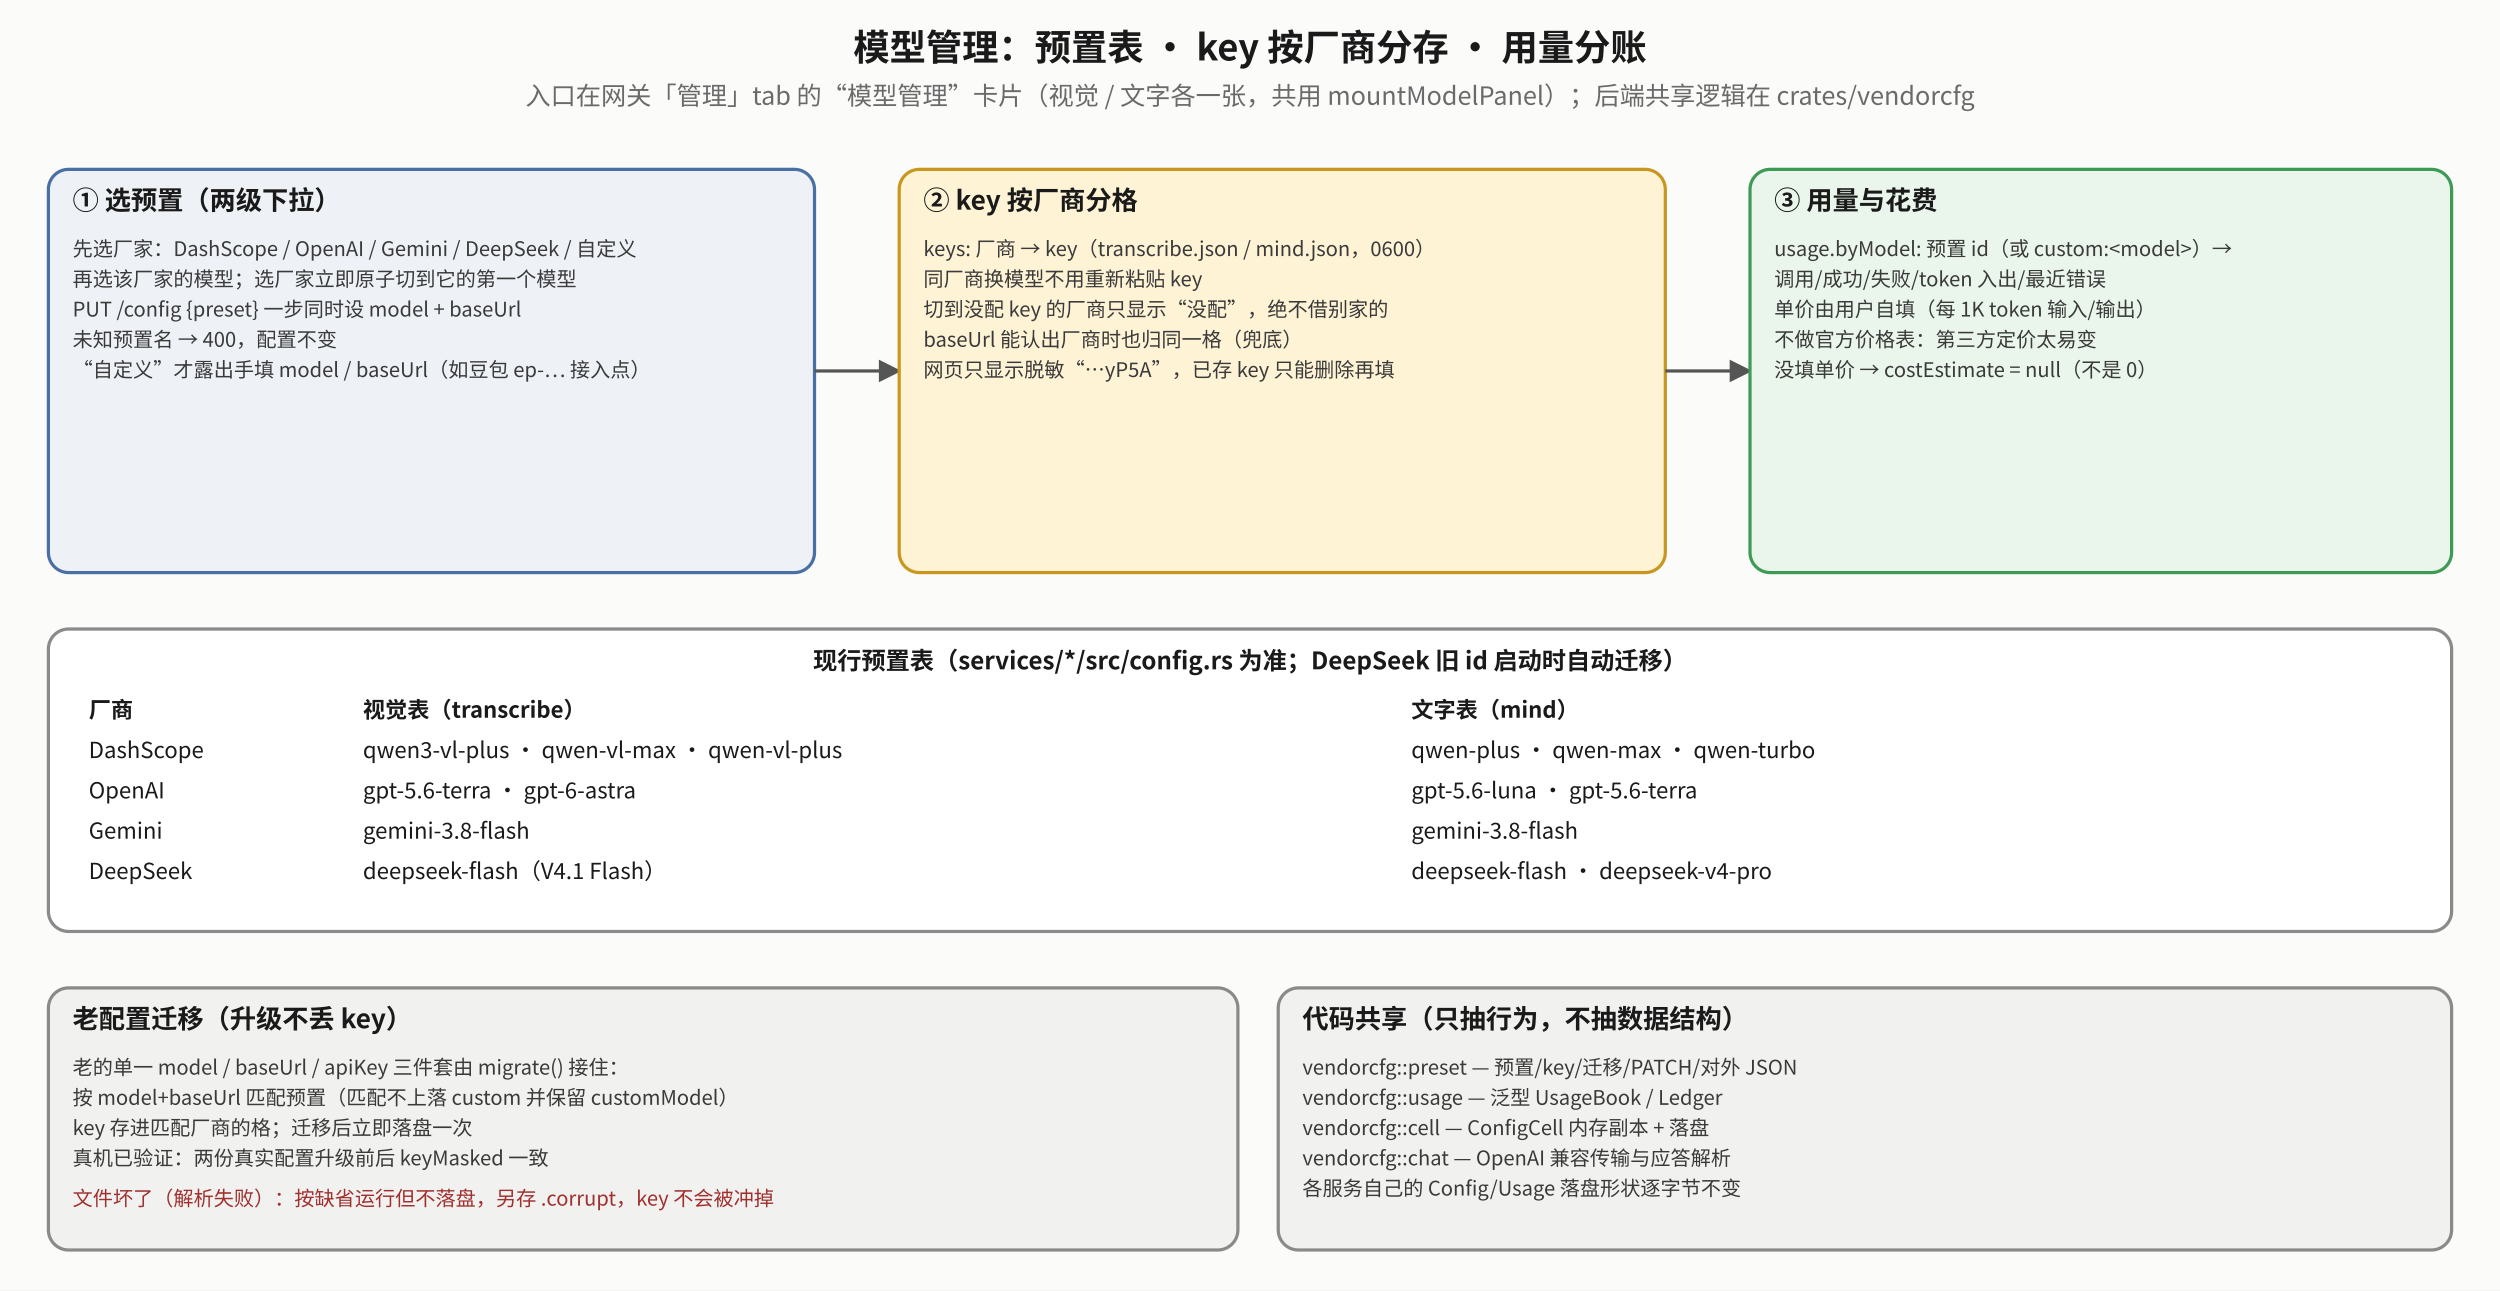
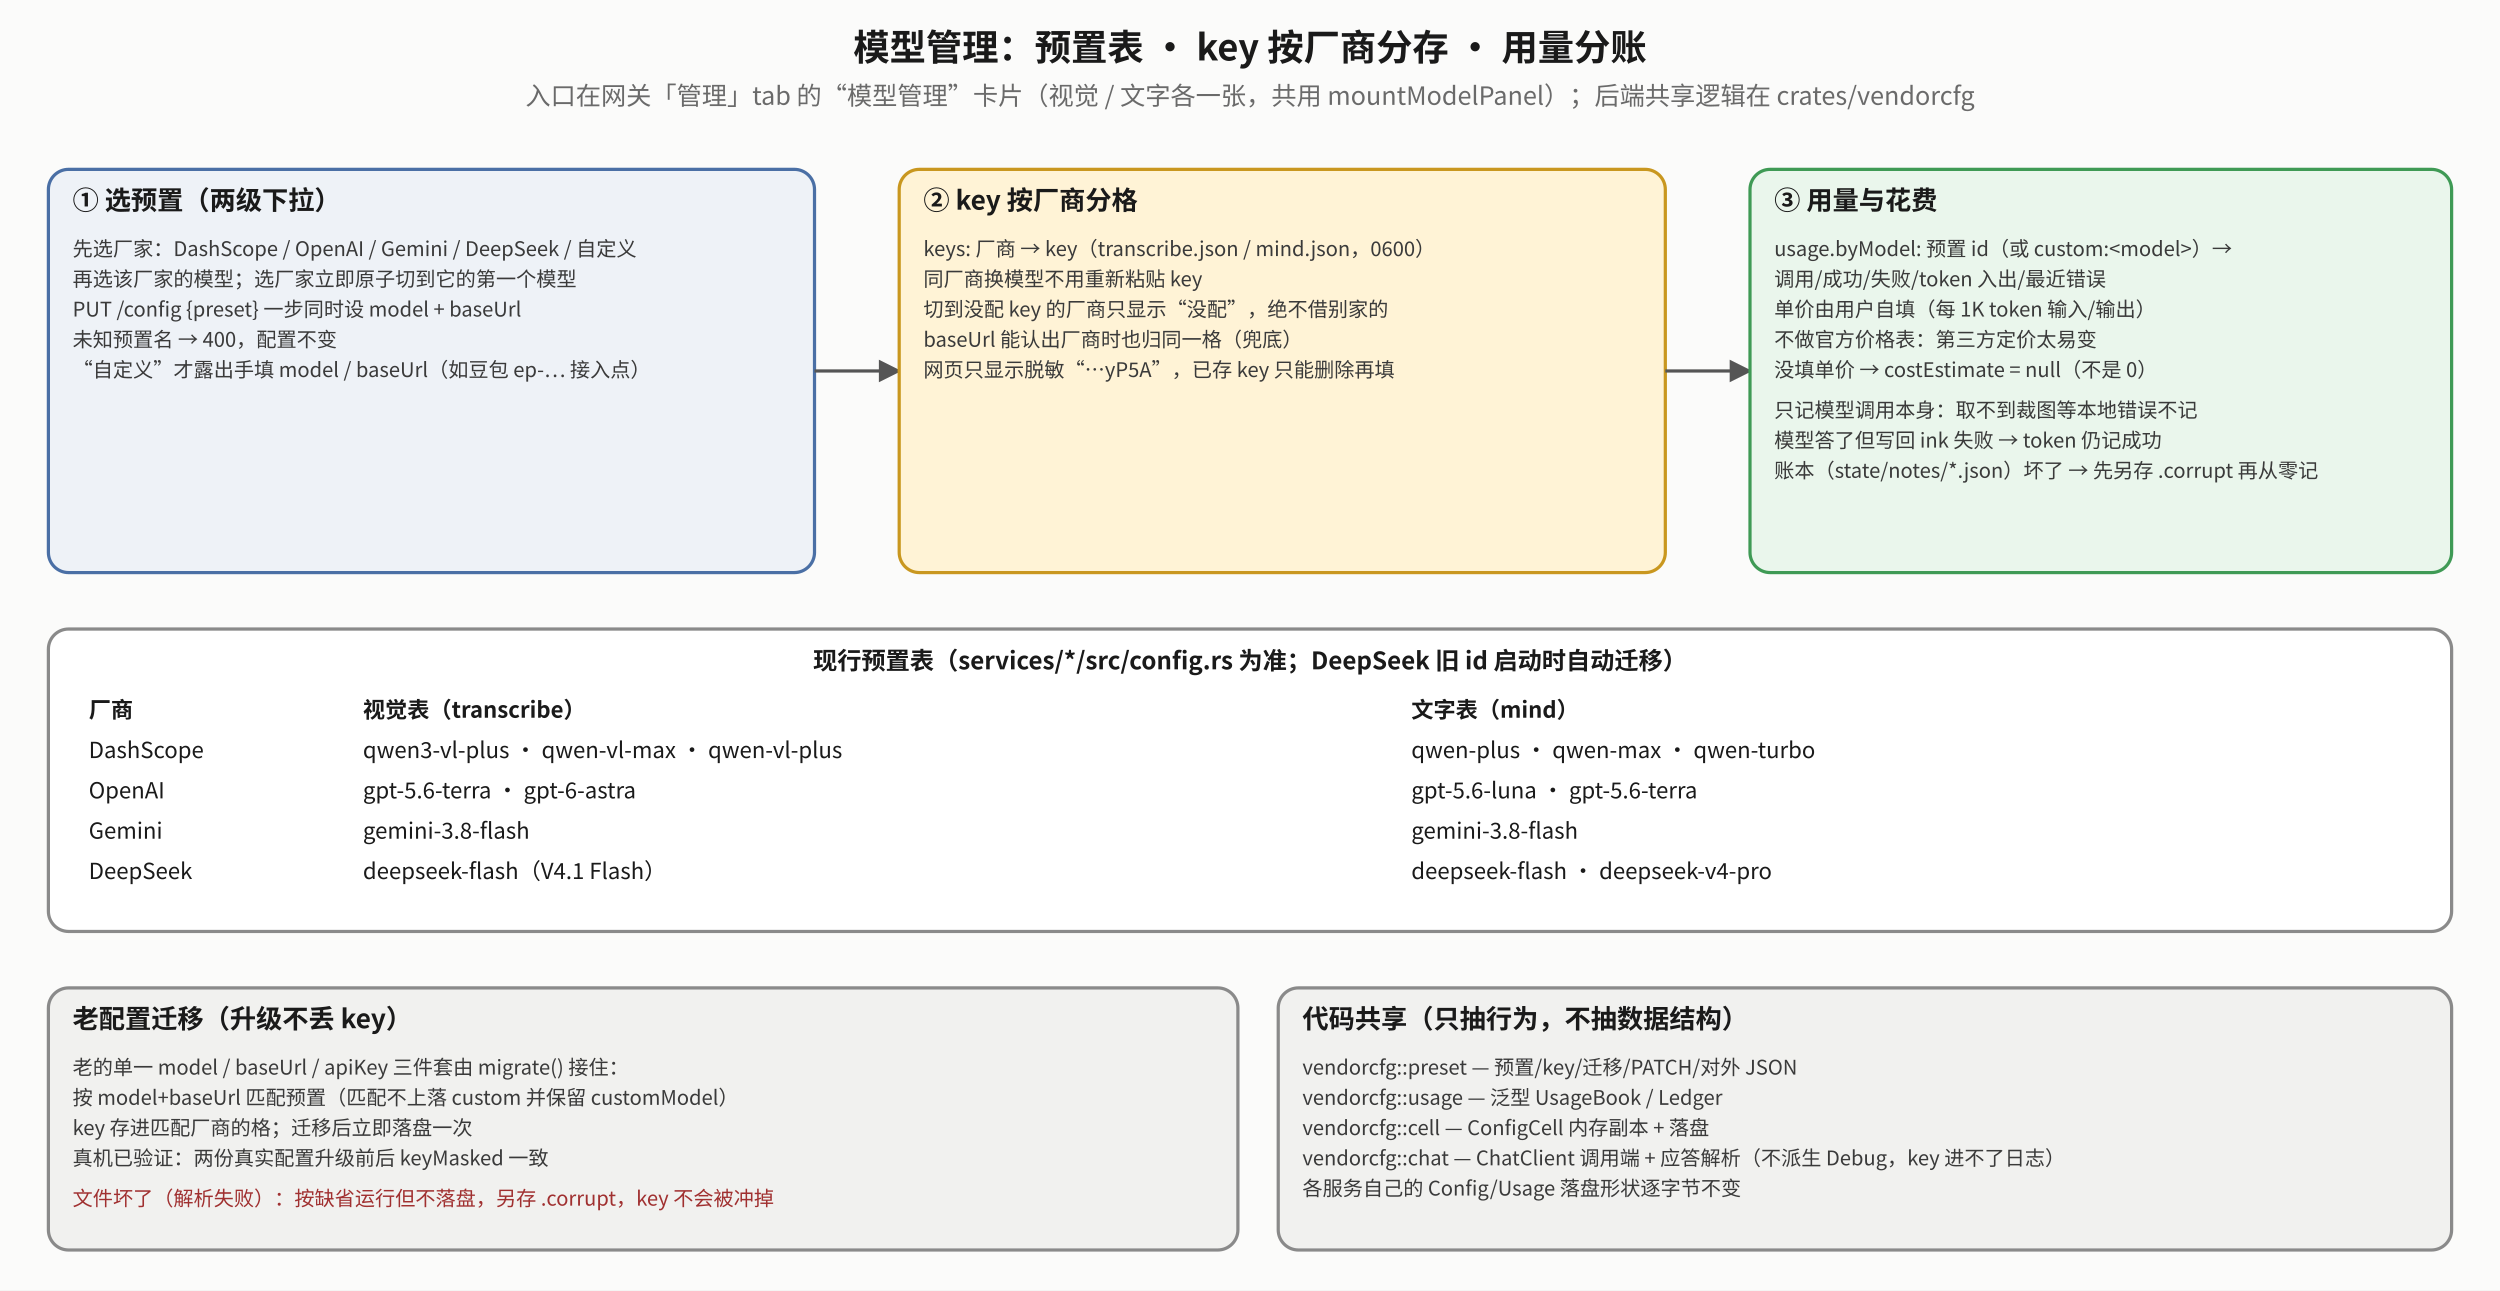
<svg xmlns="http://www.w3.org/2000/svg" viewBox="0 0 1240 640" font-family="Noto Sans CJK SC, sans-serif">
  <defs>
    <marker id="mk" viewBox="0 0 10 10" refX="9" refY="5" markerWidth="7" markerHeight="7" orient="auto-start-reverse">
      <path d="M0,0 L10,5 L0,10 z" fill="#555" />
    </marker>
    <marker id="mr" viewBox="0 0 10 10" refX="9" refY="5" markerWidth="7" markerHeight="7" orient="auto-start-reverse">
      <path d="M0,0 L10,5 L0,10 z" fill="#b0451f" />
    </marker>
    <marker id="mg" viewBox="0 0 10 10" refX="9" refY="5" markerWidth="7" markerHeight="7" orient="auto-start-reverse">
      <path d="M0,0 L10,5 L0,10 z" fill="#2f7d45" />
    </marker>
  </defs>
  <rect x="0" y="0" width="1240" height="640" fill="#fbfbfa" />
  <text x="620.0" y="30" text-anchor="middle" font-size="18" font-weight="bold" fill="#1a1a1a">模型管理：预置表 · key 按厂商分存 · 用量分账</text>
  <text x="620.0" y="52" text-anchor="middle" font-size="12.5" fill="#6a6a6a">入口在网关「管理」tab 的“模型管理”卡片（视觉 / 文字各一张，共用 mountModelPanel）；后端共享逻辑在 crates/vendorcfg</text>
  <rect x="24" y="84" width="380" height="200" rx="10" fill="#eef2f7" stroke="#4a6fa5" stroke-width="1.6" />
  <text x="36" y="104" text-anchor="start" font-size="13" font-weight="bold" fill="#1a1a1a">① 选预置（两级下拉）</text>
  <text x="36" y="127" text-anchor="start" font-size="10" fill="#3a3a3a">先选厂家：DashScope / OpenAI / Gemini / DeepSeek / 自定义</text>
  <text x="36" y="142" text-anchor="start" font-size="10" fill="#3a3a3a">再选该厂家的模型；选厂家立即原子切到它的第一个模型</text>
  <text x="36" y="157" text-anchor="start" font-size="10" fill="#3a3a3a">PUT /config {preset} 一步同时设 model + baseUrl</text>
  <text x="36" y="172" text-anchor="start" font-size="10" fill="#3a3a3a">未知预置名 → 400，配置不变</text>
  <text x="36" y="187" text-anchor="start" font-size="10" fill="#3a3a3a">“自定义”才露出手填 model / baseUrl（如豆包 ep-… 接入点）</text>
  <polyline points="404,184 446,184" fill="none" stroke="#555" stroke-width="1.6" marker-end="url(#mk)" />
  <rect x="446" y="84" width="380" height="200" rx="10" fill="#fff3d6" stroke="#c9971f" stroke-width="1.6" />
  <text x="458" y="104" text-anchor="start" font-size="13" font-weight="bold" fill="#1a1a1a">② key 按厂商分格</text>
  <text x="458" y="127" text-anchor="start" font-size="10" fill="#3a3a3a">keys: 厂商 → key（transcribe.json / mind.json，0600）</text>
  <text x="458" y="142" text-anchor="start" font-size="10" fill="#3a3a3a">同厂商换模型不用重新粘贴 key</text>
  <text x="458" y="157" text-anchor="start" font-size="10" fill="#3a3a3a">切到没配 key 的厂商只显示“没配”，绝不借别家的</text>
  <text x="458" y="172" text-anchor="start" font-size="10" fill="#3a3a3a">baseUrl 能认出厂商时也归同一格（兜底）</text>
  <text x="458" y="187" text-anchor="start" font-size="10" fill="#3a3a3a">网页只显示脱敏“…yP5A”，已存 key 只能删除再填</text>
  <polyline points="826,184 868,184" fill="none" stroke="#555" stroke-width="1.6" marker-end="url(#mk)" />
  <rect x="868" y="84" width="348" height="200" rx="10" fill="#eaf6ec" stroke="#3f9a55" stroke-width="1.6" />
  <text x="880" y="104" text-anchor="start" font-size="13" font-weight="bold" fill="#1a1a1a">③ 用量与花费</text>
  <text x="880" y="127" text-anchor="start" font-size="10" fill="#3a3a3a">usage.byModel: 预置 id（或 custom:&lt;model&gt;）→</text>
  <text x="880" y="142" text-anchor="start" font-size="10" fill="#3a3a3a">  调用/成功/失败/token 入出/最近错误</text>
  <text x="880" y="157" text-anchor="start" font-size="10" fill="#3a3a3a">单价由用户自填（每 1K token 输入/输出）</text>
  <text x="880" y="172" text-anchor="start" font-size="10" fill="#3a3a3a">  不做官方价格表：第三方定价太易变</text>
  <text x="880" y="187" text-anchor="start" font-size="10" fill="#3a3a3a">没填单价 → costEstimate = null（不是 0）</text>
+   <text x="880" y="207" text-anchor="start" font-size="10" fill="#3a3a3a">只记模型调用本身：取不到裁图等本地错误不记</text>
+   <text x="880" y="222" text-anchor="start" font-size="10" fill="#3a3a3a">模型答了但写回 ink 失败 → token 仍记成功</text>
+   <text x="880" y="237" text-anchor="start" font-size="10" fill="#3a3a3a">账本（state/notes/*.json）坏了 → 先另存 .corrupt 再从零记</text>
  <rect x="24" y="312" width="1192" height="150" rx="10" fill="#ffffff" stroke="#8a8a8a" stroke-width="1.6" />
  <text x="620.0" y="332" text-anchor="middle" font-size="12" font-weight="bold" fill="#1a1a1a">现行预置表（services/*/src/config.rs 为准；DeepSeek 旧 id 启动时自动迁移）</text>
  <text x="44" y="356" text-anchor="start" font-size="11" font-weight="bold" fill="#1a1a1a">厂商</text>
  <text x="180" y="356" text-anchor="start" font-size="11" font-weight="bold" fill="#1a1a1a">视觉表（transcribe）</text>
  <text x="700" y="356" text-anchor="start" font-size="11" font-weight="bold" fill="#1a1a1a">文字表（mind）</text>
  <text x="44" y="376" text-anchor="start" font-size="11" fill="#1a1a1a">DashScope</text>
  <text x="180" y="376" text-anchor="start" font-size="11" fill="#1a1a1a">qwen3-vl-plus · qwen-vl-max · qwen-vl-plus</text>
  <text x="700" y="376" text-anchor="start" font-size="11" fill="#1a1a1a">qwen-plus · qwen-max · qwen-turbo</text>
  <text x="44" y="396" text-anchor="start" font-size="11" fill="#1a1a1a">OpenAI</text>
  <text x="180" y="396" text-anchor="start" font-size="11" fill="#1a1a1a">gpt-5.6-terra · gpt-6-astra</text>
  <text x="700" y="396" text-anchor="start" font-size="11" fill="#1a1a1a">gpt-5.6-luna · gpt-5.6-terra</text>
  <text x="44" y="416" text-anchor="start" font-size="11" fill="#1a1a1a">Gemini</text>
  <text x="180" y="416" text-anchor="start" font-size="11" fill="#1a1a1a">gemini-3.8-flash</text>
  <text x="700" y="416" text-anchor="start" font-size="11" fill="#1a1a1a">gemini-3.8-flash</text>
  <text x="44" y="436" text-anchor="start" font-size="11" fill="#1a1a1a">DeepSeek</text>
  <text x="180" y="436" text-anchor="start" font-size="11" fill="#1a1a1a">deepseek-flash（V4.1 Flash）</text>
  <text x="700" y="436" text-anchor="start" font-size="11" fill="#1a1a1a">deepseek-flash · deepseek-v4-pro</text>
  <rect x="24" y="490" width="590" height="130" rx="10" fill="#f1f1ef" stroke="#8a8a8a" stroke-width="1.6" />
  <text x="36" y="510" text-anchor="start" font-size="13" font-weight="bold" fill="#1a1a1a">老配置迁移（升级不丢 key）</text>
  <text x="36" y="533" text-anchor="start" font-size="10" fill="#3a3a3a">老的单一 model / baseUrl / apiKey 三件套由 migrate() 接住：</text>
  <text x="36" y="548" text-anchor="start" font-size="10" fill="#3a3a3a">按 model+baseUrl 匹配预置（匹配不上落 custom 并保留 customModel）</text>
  <text x="36" y="563" text-anchor="start" font-size="10" fill="#3a3a3a">key 存进匹配厂商的格；迁移后立即落盘一次</text>
  <text x="36" y="578" text-anchor="start" font-size="10" fill="#3a3a3a">真机已验证：两份真实配置升级前后 keyMasked 一致</text>
  <text x="36" y="598" text-anchor="start" font-size="10" fill="#a03030">文件坏了（解析失败）：按缺省运行但不落盘，另存 .corrupt，key 不会被冲掉</text>
  <rect x="634" y="490" width="582" height="130" rx="10" fill="#f1f1ef" stroke="#8a8a8a" stroke-width="1.6" />
  <text x="646" y="510" text-anchor="start" font-size="13" font-weight="bold" fill="#1a1a1a">代码共享（只抽行为，不抽数据结构）</text>
  <text x="646" y="533" text-anchor="start" font-size="10" fill="#3a3a3a">vendorcfg::preset — 预置/key/迁移/PATCH/对外 JSON</text>
  <text x="646" y="548" text-anchor="start" font-size="10" fill="#3a3a3a">vendorcfg::usage — 泛型 UsageBook / Ledger</text>
  <text x="646" y="563" text-anchor="start" font-size="10" fill="#3a3a3a">vendorcfg::cell — ConfigCell 内存副本 + 落盘</text>
-   <text x="646" y="578" text-anchor="start" font-size="10" fill="#3a3a3a">vendorcfg::chat — OpenAI 兼容传输与应答解析</text>
+   <text x="646" y="578" text-anchor="start" font-size="10" fill="#3a3a3a">vendorcfg::chat — ChatClient 调用端 + 应答解析（不派生 Debug，key 进不了日志）</text>
  <text x="646" y="593" text-anchor="start" font-size="10" fill="#3a3a3a">各服务自己的 Config/Usage 落盘形状逐字节不变</text>
</svg>
